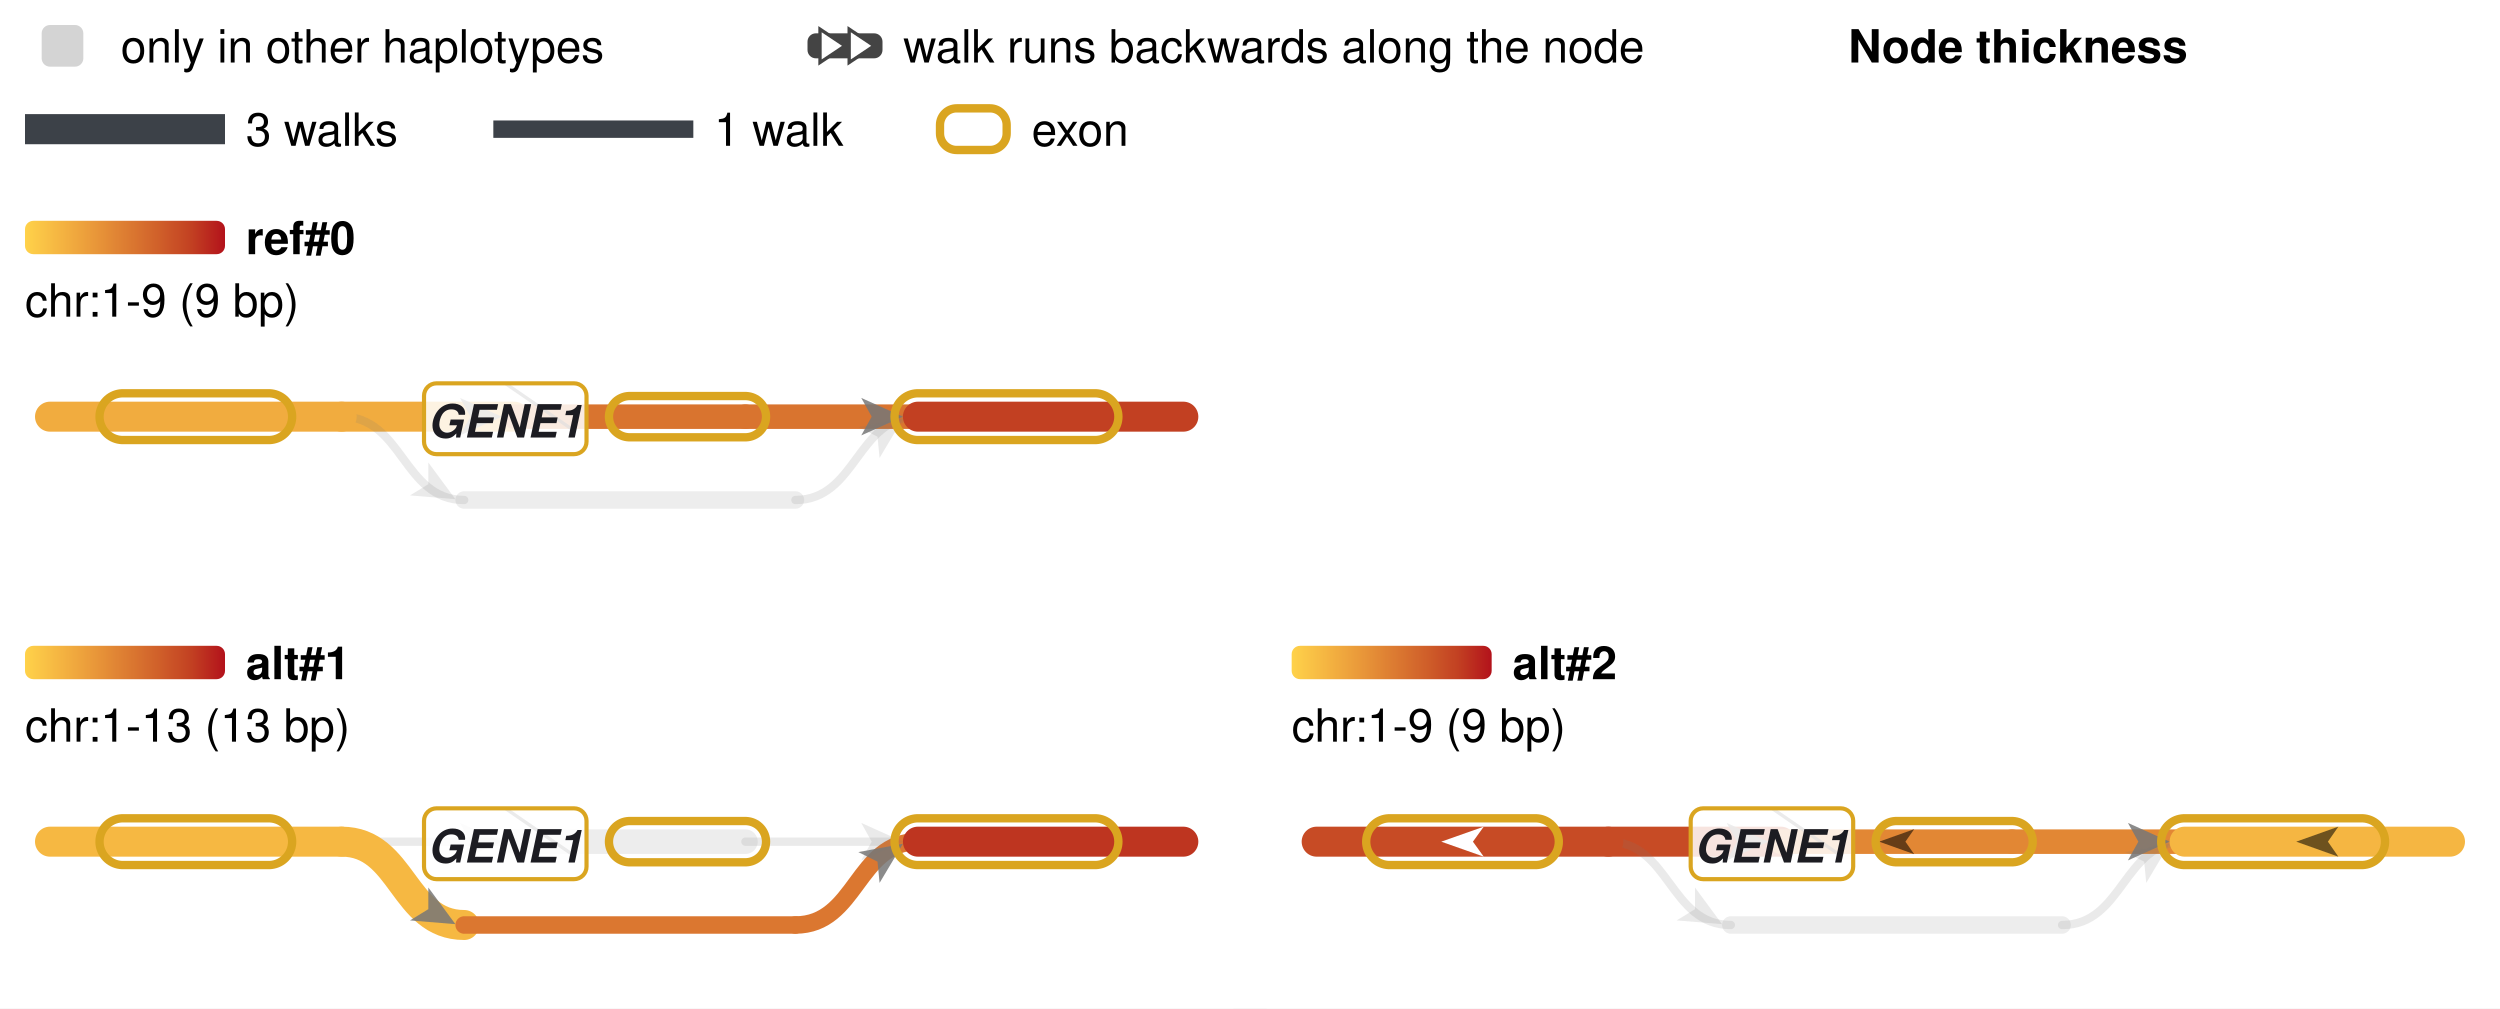
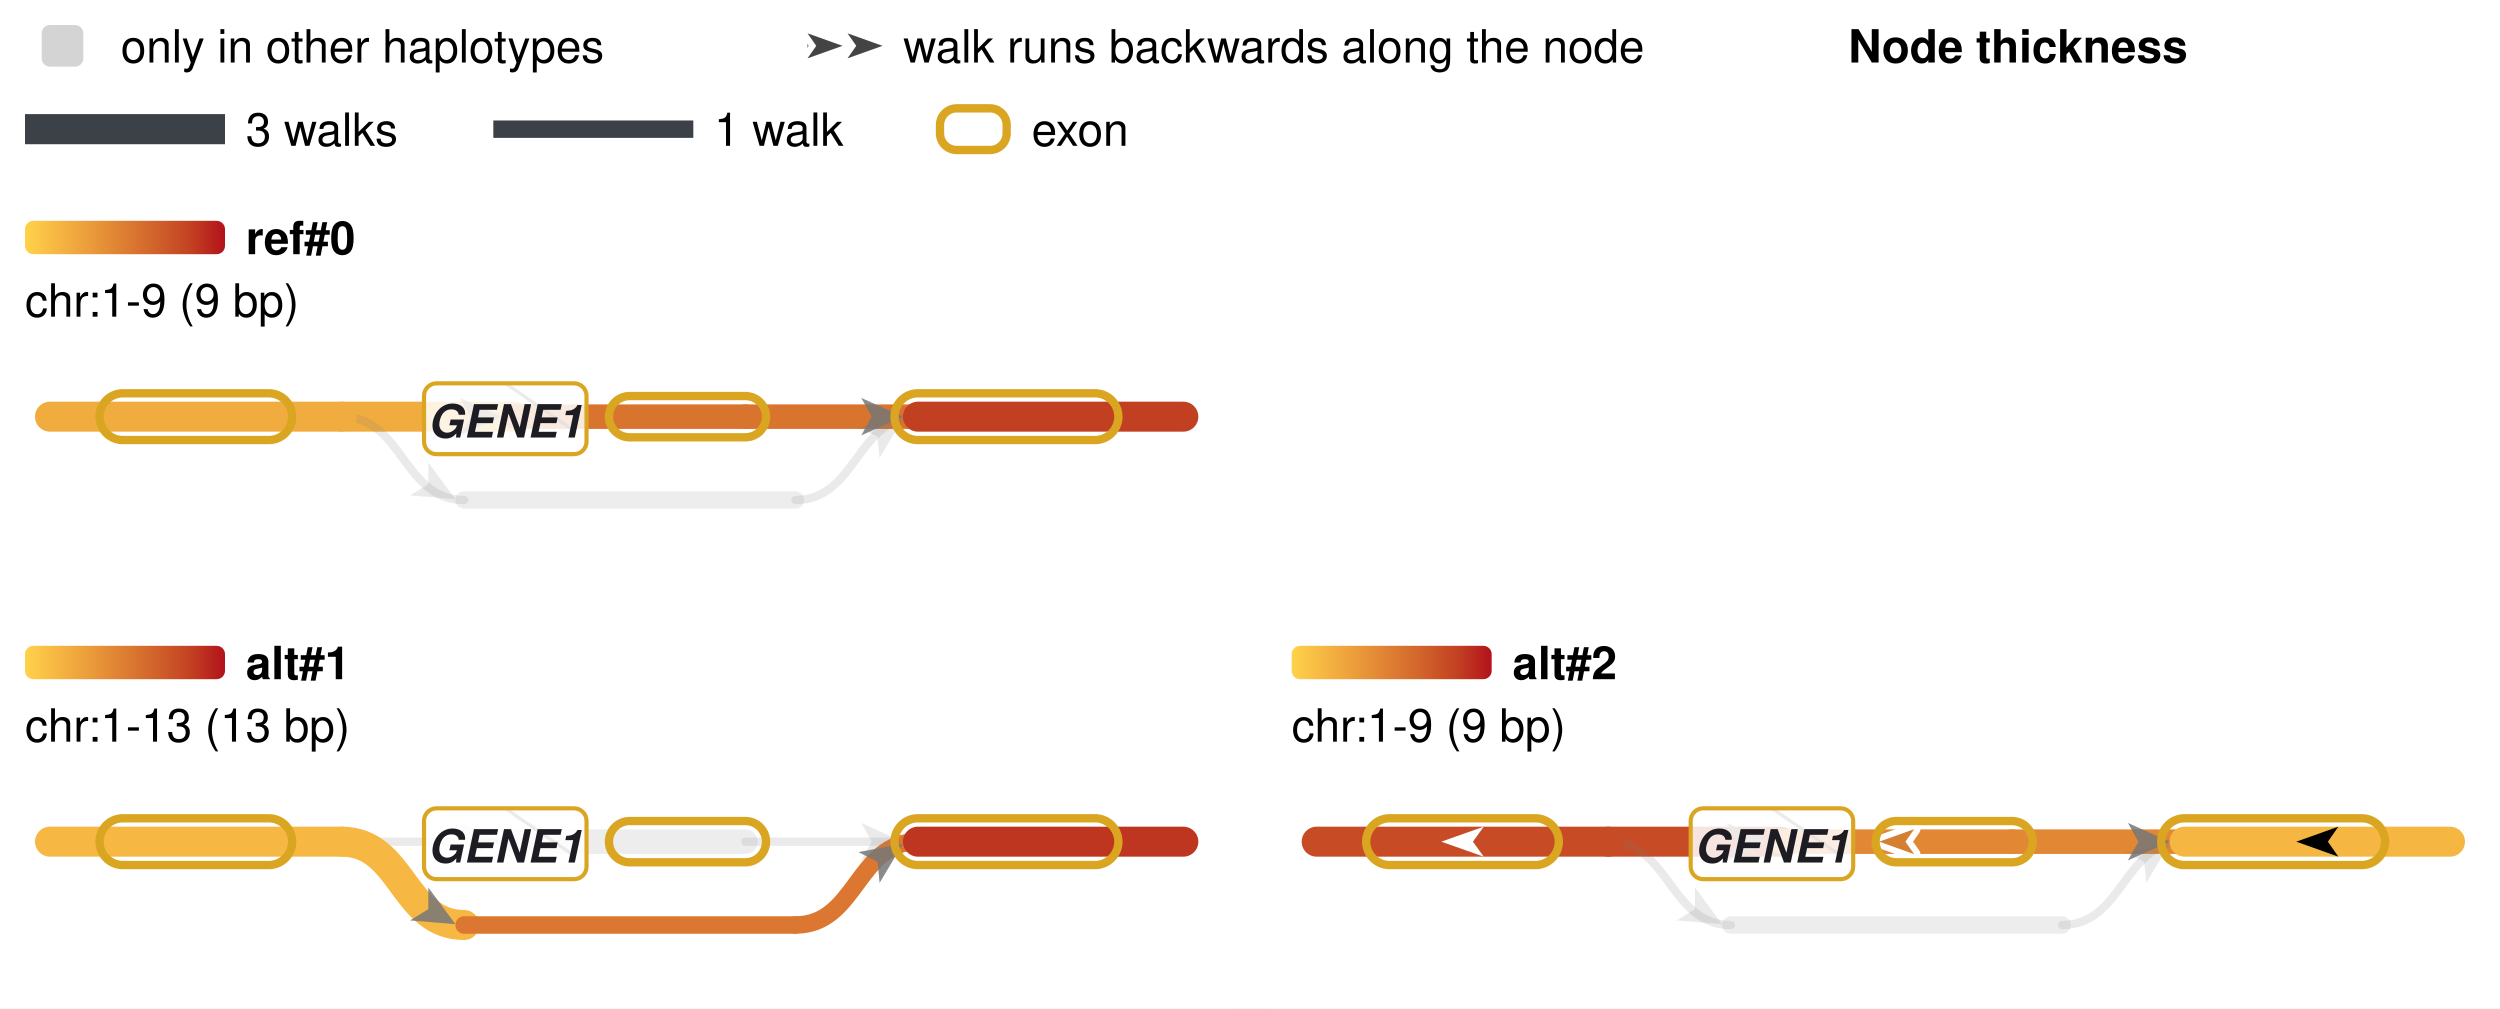
<svg xmlns="http://www.w3.org/2000/svg" width="600" height="242" viewBox="0 0 600 242">
  <rect width="600" height="242" fill="#fff" />
  <g transform="translate(6 2)" font-family="Helvetica, Arial, sans-serif" font-size="11">
    <rect x="4" y="4" width="10" height="10" rx="2" fill="#a0a0a0" fill-opacity="0.451" />
    <text x="23" y="13">only in other haplotypes</text>
  </g>
  <g transform="translate(193.8 2)" font-family="Helvetica, Arial, sans-serif" font-size="11">
-     <rect y="6" width="18" height="6" rx="2" fill="#444444" />
-     <path d="M3,5 L9,9 L3,13 Z M10,5 L16,9 L10,13 Z" fill="#fff" stroke="#444444" stroke-width="0.8" />
+     <line y1="9" y2="9" x2="18" stroke="#444444" stroke-width="2" />
+     <path d="M8.4,9L0,12L2.1,9L0,6ZM18,9L9.6,12L11.7,9L9.6,6Z" fill="none" stroke="#ffffff" stroke-width="3" stroke-linejoin="round" />
+     <path d="M8.4,9L0,12L2.1,9L0,6ZM18,9L9.6,12L11.7,9L9.6,6Z" fill="#444444" />
    <text x="23" y="13">walk runs backwards along the node</text>
  </g>
  <g transform="translate(443.6 2)" font-family="Helvetica, Arial, sans-serif" font-size="11">
    <text y="13" font-weight="bold">Node thickness</text>
  </g>
  <g transform="translate(6 22)" font-family="Helvetica, Arial, sans-serif" font-size="11">
    <rect y="5.386" width="48" height="7.229" fill="#3c4148" />
    <text x="53" y="13">3 walks</text>
  </g>
  <g transform="translate(118.4 22)" font-family="Helvetica, Arial, sans-serif" font-size="11">
    <rect y="6.913" width="48" height="4.174" fill="#3c4148" />
    <text x="53" y="13">1 walk</text>
  </g>
  <g transform="translate(224.6 22)" font-family="Helvetica, Arial, sans-serif" font-size="11">
    <rect x="1" y="4" width="16" height="10" rx="4" fill="none" stroke="#daa520" stroke-width="2" />
    <text x="23" y="13">exon</text>
  </g>
  <g transform="translate(6 48)" font-family="Helvetica, Arial, sans-serif" font-size="11">
    <linearGradient id="key0">
      <stop offset="0" stop-color="#ffd24a" />
      <stop offset="0.167" stop-color="#f5b642" />
      <stop offset="0.333" stop-color="#ea9a3a" />
      <stop offset="0.5" stop-color="#dd7d32" />
      <stop offset="0.667" stop-color="#d0602a" />
      <stop offset="0.833" stop-color="#c24022" />
      <stop offset="1" stop-color="#b3121b" />
    </linearGradient>
    <rect y="5" width="48" height="8" rx="2" fill="url(#key0)" />
    <text x="53" y="13">
      <tspan font-weight="bold">ref#0</tspan>
    </text>
    <text y="28">chr:1-9 (9 bp)</text>
  </g>
  <svg x="0" y="80" width="296" height="60">
    <rect x="0" y="0" width="296" height="60" fill="rgb(255,255,255)" />
    <path d="M82 20C102.7 20 102.7 20 123.4 20" fill="none" stroke="rgb(241,172,63)" stroke-width="7.2" stroke-linecap="round" stroke-linejoin="round" />
    <path d="M178.9 20C199.6 20 199.6 20 220.3 20" fill="none" stroke="rgb(217,116,47)" stroke-width="5.9" stroke-linecap="round" stroke-linejoin="round" />
    <path d="M82 20C96.7 20 96.7 40 111.4 40M190.9 40C205.6 40 205.6 20 220.3 20" fill="none" stroke="rgb(119,119,119)" stroke-opacity="0.153" stroke-width="2" stroke-linecap="round" stroke-linejoin="round" />
    <path d="M12 20L82 20" fill="none" stroke="rgb(241,172,63)" stroke-width="7.2" stroke-linecap="round" stroke-linejoin="round" />
    <path d="M220.3 20L284 20" fill="none" stroke="rgb(194,64,34)" stroke-width="7.2" stroke-linecap="round" stroke-linejoin="round" />
    <path d="M123.4 20L178.9 20" fill="none" stroke="rgb(217,116,47)" stroke-width="5.9" stroke-linecap="round" stroke-linejoin="round" />
    <path d="M111.4 40L190.9 40" fill="none" stroke="rgb(160,160,160)" stroke-opacity="0.18" stroke-width="4.2" stroke-linecap="round" stroke-linejoin="round" />
    <path d="M120.4 20L110.4 24.5L112.9 20L110.4 15.5ZM216.7 20L206.7 24.5L209.2 20L206.7 15.5Z" fill="rgb(119,119,119)" fill-opacity="0.851" />
    <path d="M109.3 39.8L98.4 38.9L102.8 36.2L102.8 31ZM216.7 20.5L211.1 29.9L210.6 24.8L206 22.5Z" fill="rgb(119,119,119)" fill-opacity="0.153" />
    <g>
      <mask id="exons0" maskUnits="userSpaceOnUse" x="0" y="0" width="296" height="60">
        <g>
          <path d="M29.5,20L64.5,20" fill="none" stroke="#fff" stroke-width="13.229" stroke-linecap="round" stroke-linejoin="round" />
          <path d="M151.1,20L178.9,20" fill="none" stroke="#fff" stroke-width="11.902" stroke-linecap="round" stroke-linejoin="round" />
          <path d="M220.3,20L262.8,20" fill="none" stroke="#fff" stroke-width="13.229" stroke-linecap="round" stroke-linejoin="round" />
          <path d="M29.5,20L64.5,20" fill="none" stroke="#000" stroke-width="9.229" stroke-linecap="round" stroke-linejoin="round" />
          <path d="M151.1,20L178.9,20" fill="none" stroke="#000" stroke-width="7.902" stroke-linecap="round" stroke-linejoin="round" />
          <path d="M220.3,20L262.8,20" fill="none" stroke="#000" stroke-width="9.229" stroke-linecap="round" stroke-linejoin="round" />
        </g>
      </mask>
      <rect width="296" height="60" fill="#daa520" mask="url(#exons0)" />
    </g>
    <line x1="121.265" x2="137.265" y1="12" y2="23" stroke="#1c1c22" stroke-width="0.8" stroke-opacity="0.6" />
    <rect x="101.765" y="12" width="39" height="17" rx="3" fill="#fff" fill-opacity="0.85" stroke="#daa520" />
    <text x="121.265" y="25" font-family="Helvetica, Arial, sans-serif" font-size="11" fill="#1c1c22" text-anchor="middle">
      <tspan font-style="italic" font-weight="600">GENE1</tspan>
    </text>
  </svg>
  <g transform="translate(6 150)" font-family="Helvetica, Arial, sans-serif" font-size="11">
    <linearGradient id="key1">
      <stop offset="0" stop-color="#ffd24a" />
      <stop offset="0.167" stop-color="#f5b642" />
      <stop offset="0.333" stop-color="#ea9a3a" />
      <stop offset="0.5" stop-color="#dd7d32" />
      <stop offset="0.667" stop-color="#d0602a" />
      <stop offset="0.833" stop-color="#c24022" />
      <stop offset="1" stop-color="#b3121b" />
    </linearGradient>
    <rect y="5" width="48" height="8" rx="2" fill="url(#key1)" />
    <text x="53" y="13">
      <tspan font-weight="bold">alt#1</tspan>
    </text>
    <text y="28">chr:1-13 (13 bp)</text>
  </g>
  <svg x="0" y="182" width="296" height="60">
    <rect x="0" y="0" width="296" height="60" fill="rgb(255,255,255)" />
    <path d="M82 20C102.7 20 102.7 20 123.4 20M178.9 20C199.6 20 199.6 20 220.3 20" fill="none" stroke="rgb(119,119,119)" stroke-opacity="0.153" stroke-width="2" stroke-linecap="round" stroke-linejoin="round" />
    <path d="M82 20C96.7 20 96.7 40 111.4 40" fill="none" stroke="rgb(246,184,66)" stroke-width="7.2" stroke-linecap="round" stroke-linejoin="round" />
    <path d="M190.9 40C205.6 40 205.6 20 220.3 20" fill="none" stroke="rgb(219,119,48)" stroke-width="4.2" stroke-linecap="round" stroke-linejoin="round" />
    <path d="M12 20L82 20" fill="none" stroke="rgb(246,184,66)" stroke-width="7.2" stroke-linecap="round" stroke-linejoin="round" />
    <path d="M220.3 20L284 20" fill="none" stroke="rgb(190,53,32)" stroke-width="7.2" stroke-linecap="round" stroke-linejoin="round" />
    <path d="M123.4 20L178.9 20" fill="none" stroke="rgb(160,160,160)" stroke-opacity="0.18" stroke-width="5.9" stroke-linecap="round" stroke-linejoin="round" />
    <path d="M111.4 40L190.9 40" fill="none" stroke="rgb(219,119,48)" stroke-width="4.2" stroke-linecap="round" stroke-linejoin="round" />
    <path d="M120.4 20L110.4 24.5L112.9 20L110.4 15.5ZM216.7 20L206.7 24.5L209.2 20L206.7 15.5Z" fill="rgb(119,119,119)" fill-opacity="0.153" />
    <path d="M109.3 39.8L98.4 38.9L102.8 36.2L102.8 31ZM216.7 20.5L211.1 29.9L210.6 24.8L206 22.5Z" fill="rgb(119,119,119)" fill-opacity="0.851" />
    <g>
      <mask id="exons1" maskUnits="userSpaceOnUse" x="0" y="0" width="296" height="60">
        <g>
          <path d="M29.5,20L64.5,20" fill="none" stroke="#fff" stroke-width="13.229" stroke-linecap="round" stroke-linejoin="round" />
          <path d="M151.1,20L178.9,20" fill="none" stroke="#fff" stroke-width="11.902" stroke-linecap="round" stroke-linejoin="round" />
          <path d="M220.3,20L262.8,20" fill="none" stroke="#fff" stroke-width="13.229" stroke-linecap="round" stroke-linejoin="round" />
          <path d="M29.5,20L64.5,20" fill="none" stroke="#000" stroke-width="9.229" stroke-linecap="round" stroke-linejoin="round" />
          <path d="M151.1,20L178.9,20" fill="none" stroke="#000" stroke-width="7.902" stroke-linecap="round" stroke-linejoin="round" />
          <path d="M220.3,20L262.8,20" fill="none" stroke="#000" stroke-width="9.229" stroke-linecap="round" stroke-linejoin="round" />
        </g>
      </mask>
      <rect width="296" height="60" fill="#daa520" mask="url(#exons1)" />
    </g>
    <line x1="121.265" x2="137.265" y1="12" y2="23" stroke="#1c1c22" stroke-width="0.8" stroke-opacity="0.6" />
    <rect x="101.765" y="12" width="39" height="17" rx="3" fill="#fff" fill-opacity="0.85" stroke="#daa520" />
    <text x="121.265" y="25" font-family="Helvetica, Arial, sans-serif" font-size="11" fill="#1c1c22" text-anchor="middle">
      <tspan font-style="italic" font-weight="600">GENE1</tspan>
    </text>
  </svg>
  <g transform="translate(310 150)" font-family="Helvetica, Arial, sans-serif" font-size="11">
    <linearGradient id="key2">
      <stop offset="0" stop-color="#ffd24a" />
      <stop offset="0.167" stop-color="#f5b642" />
      <stop offset="0.333" stop-color="#ea9a3a" />
      <stop offset="0.5" stop-color="#dd7d32" />
      <stop offset="0.667" stop-color="#d0602a" />
      <stop offset="0.833" stop-color="#c24022" />
      <stop offset="1" stop-color="#b3121b" />
    </linearGradient>
    <rect y="5" width="48" height="8" rx="2" fill="url(#key2)" />
    <text x="53" y="13">
      <tspan font-weight="bold">alt#2</tspan>
    </text>
    <text y="28">chr:1-9 (9 bp)</text>
  </g>
  <svg x="304" y="182" width="296" height="60">
    <rect x="0" y="0" width="296" height="60" fill="rgb(255,255,255)" />
    <path d="M82 20C102.7 20 102.7 20 123.4 20" fill="none" stroke="rgb(199,75,37)" stroke-width="7.2" stroke-linecap="round" stroke-linejoin="round" />
    <path d="M178.9 20C199.6 20 199.6 20 220.3 20" fill="none" stroke="rgb(226,135,52)" stroke-width="5.9" stroke-linecap="round" stroke-linejoin="round" />
    <path d="M82 20C96.7 20 96.7 40 111.4 40M190.9 40C205.6 40 205.6 20 220.3 20" fill="none" stroke="rgb(119,119,119)" stroke-opacity="0.153" stroke-width="2" stroke-linecap="round" stroke-linejoin="round" />
    <path d="M12 20L82 20" fill="none" stroke="rgb(199,75,37)" stroke-width="7.2" stroke-linecap="round" stroke-linejoin="round" />
    <path d="M220.3 20L284 20" fill="none" stroke="rgb(245,182,66)" stroke-width="7.2" stroke-linecap="round" stroke-linejoin="round" />
    <path d="M123.4 20L178.9 20" fill="none" stroke="rgb(226,135,52)" stroke-width="5.9" stroke-linecap="round" stroke-linejoin="round" />
    <path d="M111.4 40L190.9 40" fill="none" stroke="rgb(160,160,160)" stroke-opacity="0.18" stroke-width="4.2" stroke-linecap="round" stroke-linejoin="round" />
+     <path d="M147 20L155.4 17L153.3 20L155.4 23Z" fill="none" stroke="rgb(255,255,255)" stroke-width="3" stroke-linecap="round" stroke-linejoin="round" />
    <path d="M120.4 20L110.4 24.5L112.9 20L110.4 15.5ZM216.7 20L206.7 24.5L209.2 20L206.7 15.5Z" fill="rgb(119,119,119)" fill-opacity="0.851" />
    <path d="M109.3 39.8L98.4 38.9L102.8 36.2L102.8 31ZM216.7 20.5L211.1 29.9L210.6 24.8L206 22.5Z" fill="rgb(119,119,119)" fill-opacity="0.153" />
    <path d="M41.9 20L52.1 16.4L49.5 20L52.1 23.6Z" fill="rgb(255,255,255)" />
-     <path d="M147 20L155.4 17L153.3 20L155.4 23Z" fill="rgb(102,61,23)" />
-     <path d="M247.1 20L257.2 16.4L254.7 20L257.2 23.6Z" fill="rgb(110,82,30)" />
+     <path d="M147 20L155.4 17L153.3 20L155.4 23Z" fill="rgb(212,127,49)" />
+     <path d="M247.1 20L257.2 16.4L254.7 20L257.2 23.6Z" fill="rgb(0,0,0)" />
    <g>
      <mask id="exons2" maskUnits="userSpaceOnUse" x="0" y="0" width="296" height="60">
        <g>
          <path d="M29.5,20L64.5,20" fill="none" stroke="#fff" stroke-width="13.229" stroke-linecap="round" stroke-linejoin="round" />
          <path d="M151.1,20L178.9,20" fill="none" stroke="#fff" stroke-width="11.902" stroke-linecap="round" stroke-linejoin="round" />
          <path d="M220.3,20L262.8,20" fill="none" stroke="#fff" stroke-width="13.229" stroke-linecap="round" stroke-linejoin="round" />
          <path d="M29.5,20L64.5,20" fill="none" stroke="#000" stroke-width="9.229" stroke-linecap="round" stroke-linejoin="round" />
          <path d="M151.1,20L178.9,20" fill="none" stroke="#000" stroke-width="7.902" stroke-linecap="round" stroke-linejoin="round" />
          <path d="M220.3,20L262.8,20" fill="none" stroke="#000" stroke-width="9.229" stroke-linecap="round" stroke-linejoin="round" />
        </g>
      </mask>
      <rect width="296" height="60" fill="#daa520" mask="url(#exons2)" />
    </g>
    <line x1="121.265" x2="137.265" y1="12" y2="23" stroke="#1c1c22" stroke-width="0.8" stroke-opacity="0.6" />
    <rect x="101.765" y="12" width="39" height="17" rx="3" fill="#fff" fill-opacity="0.85" stroke="#daa520" />
    <text x="121.265" y="25" font-family="Helvetica, Arial, sans-serif" font-size="11" fill="#1c1c22" text-anchor="middle">
      <tspan font-style="italic" font-weight="600">GENE1</tspan>
    </text>
  </svg>
</svg>
